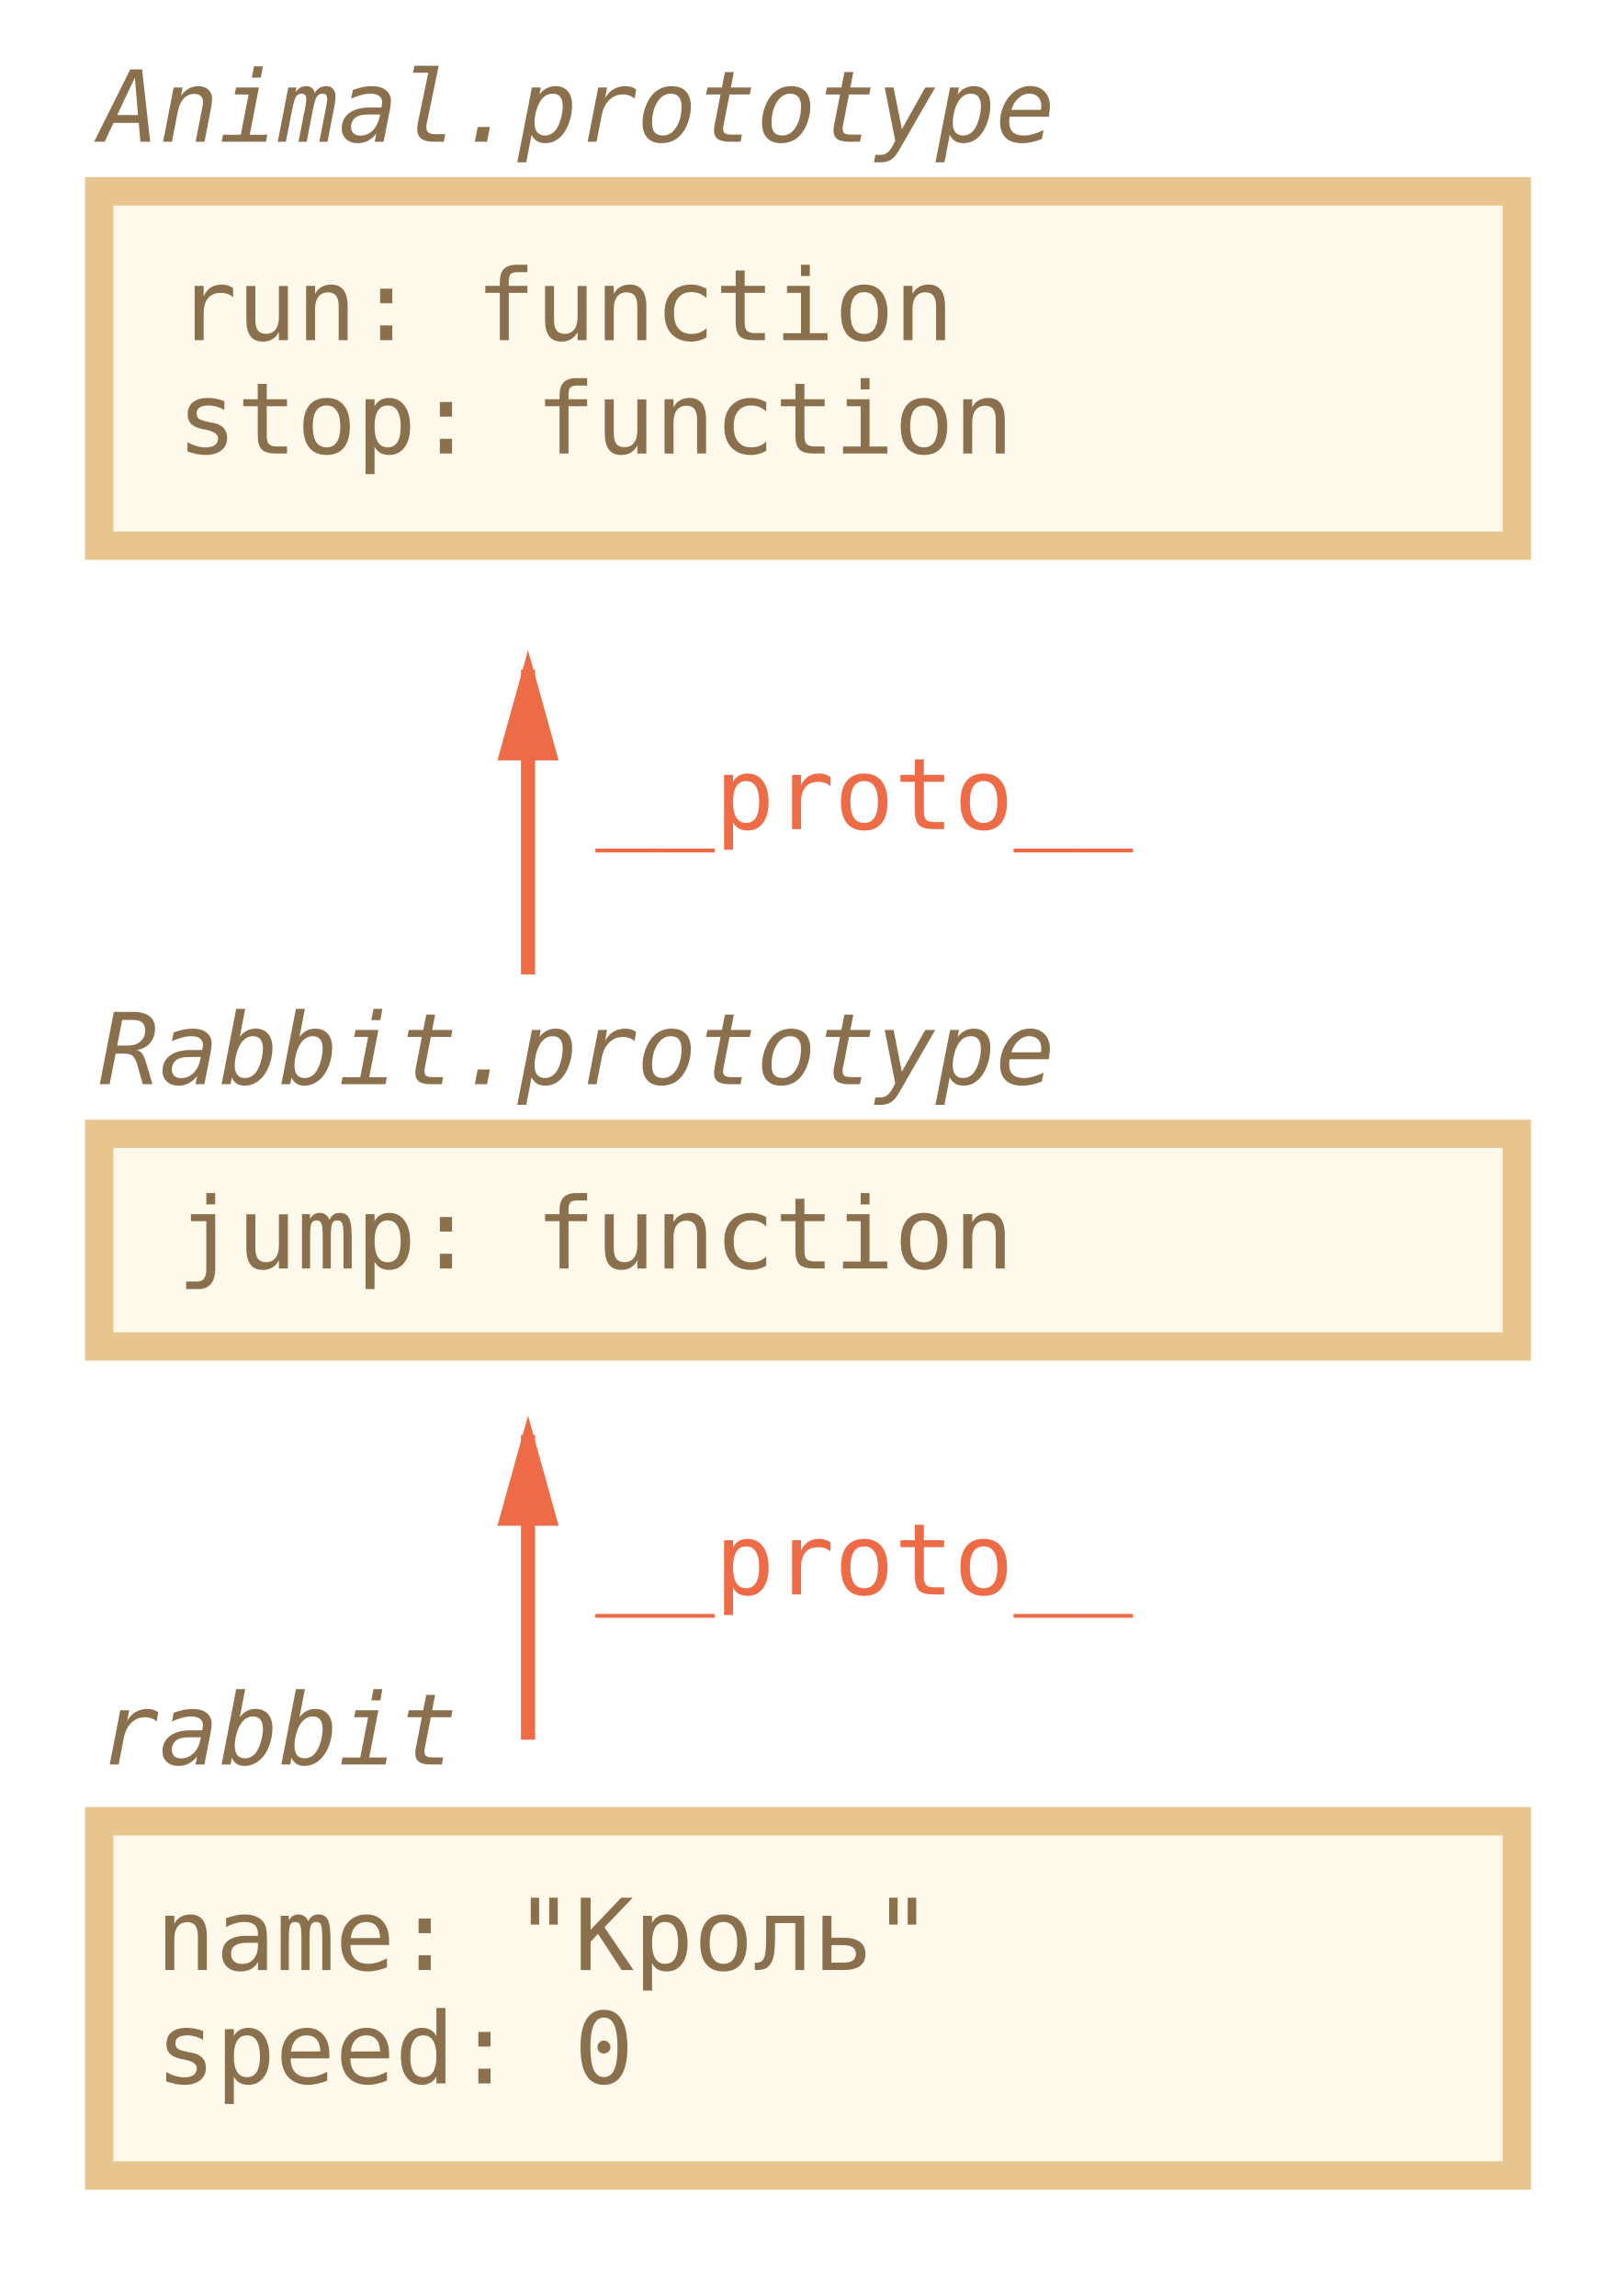
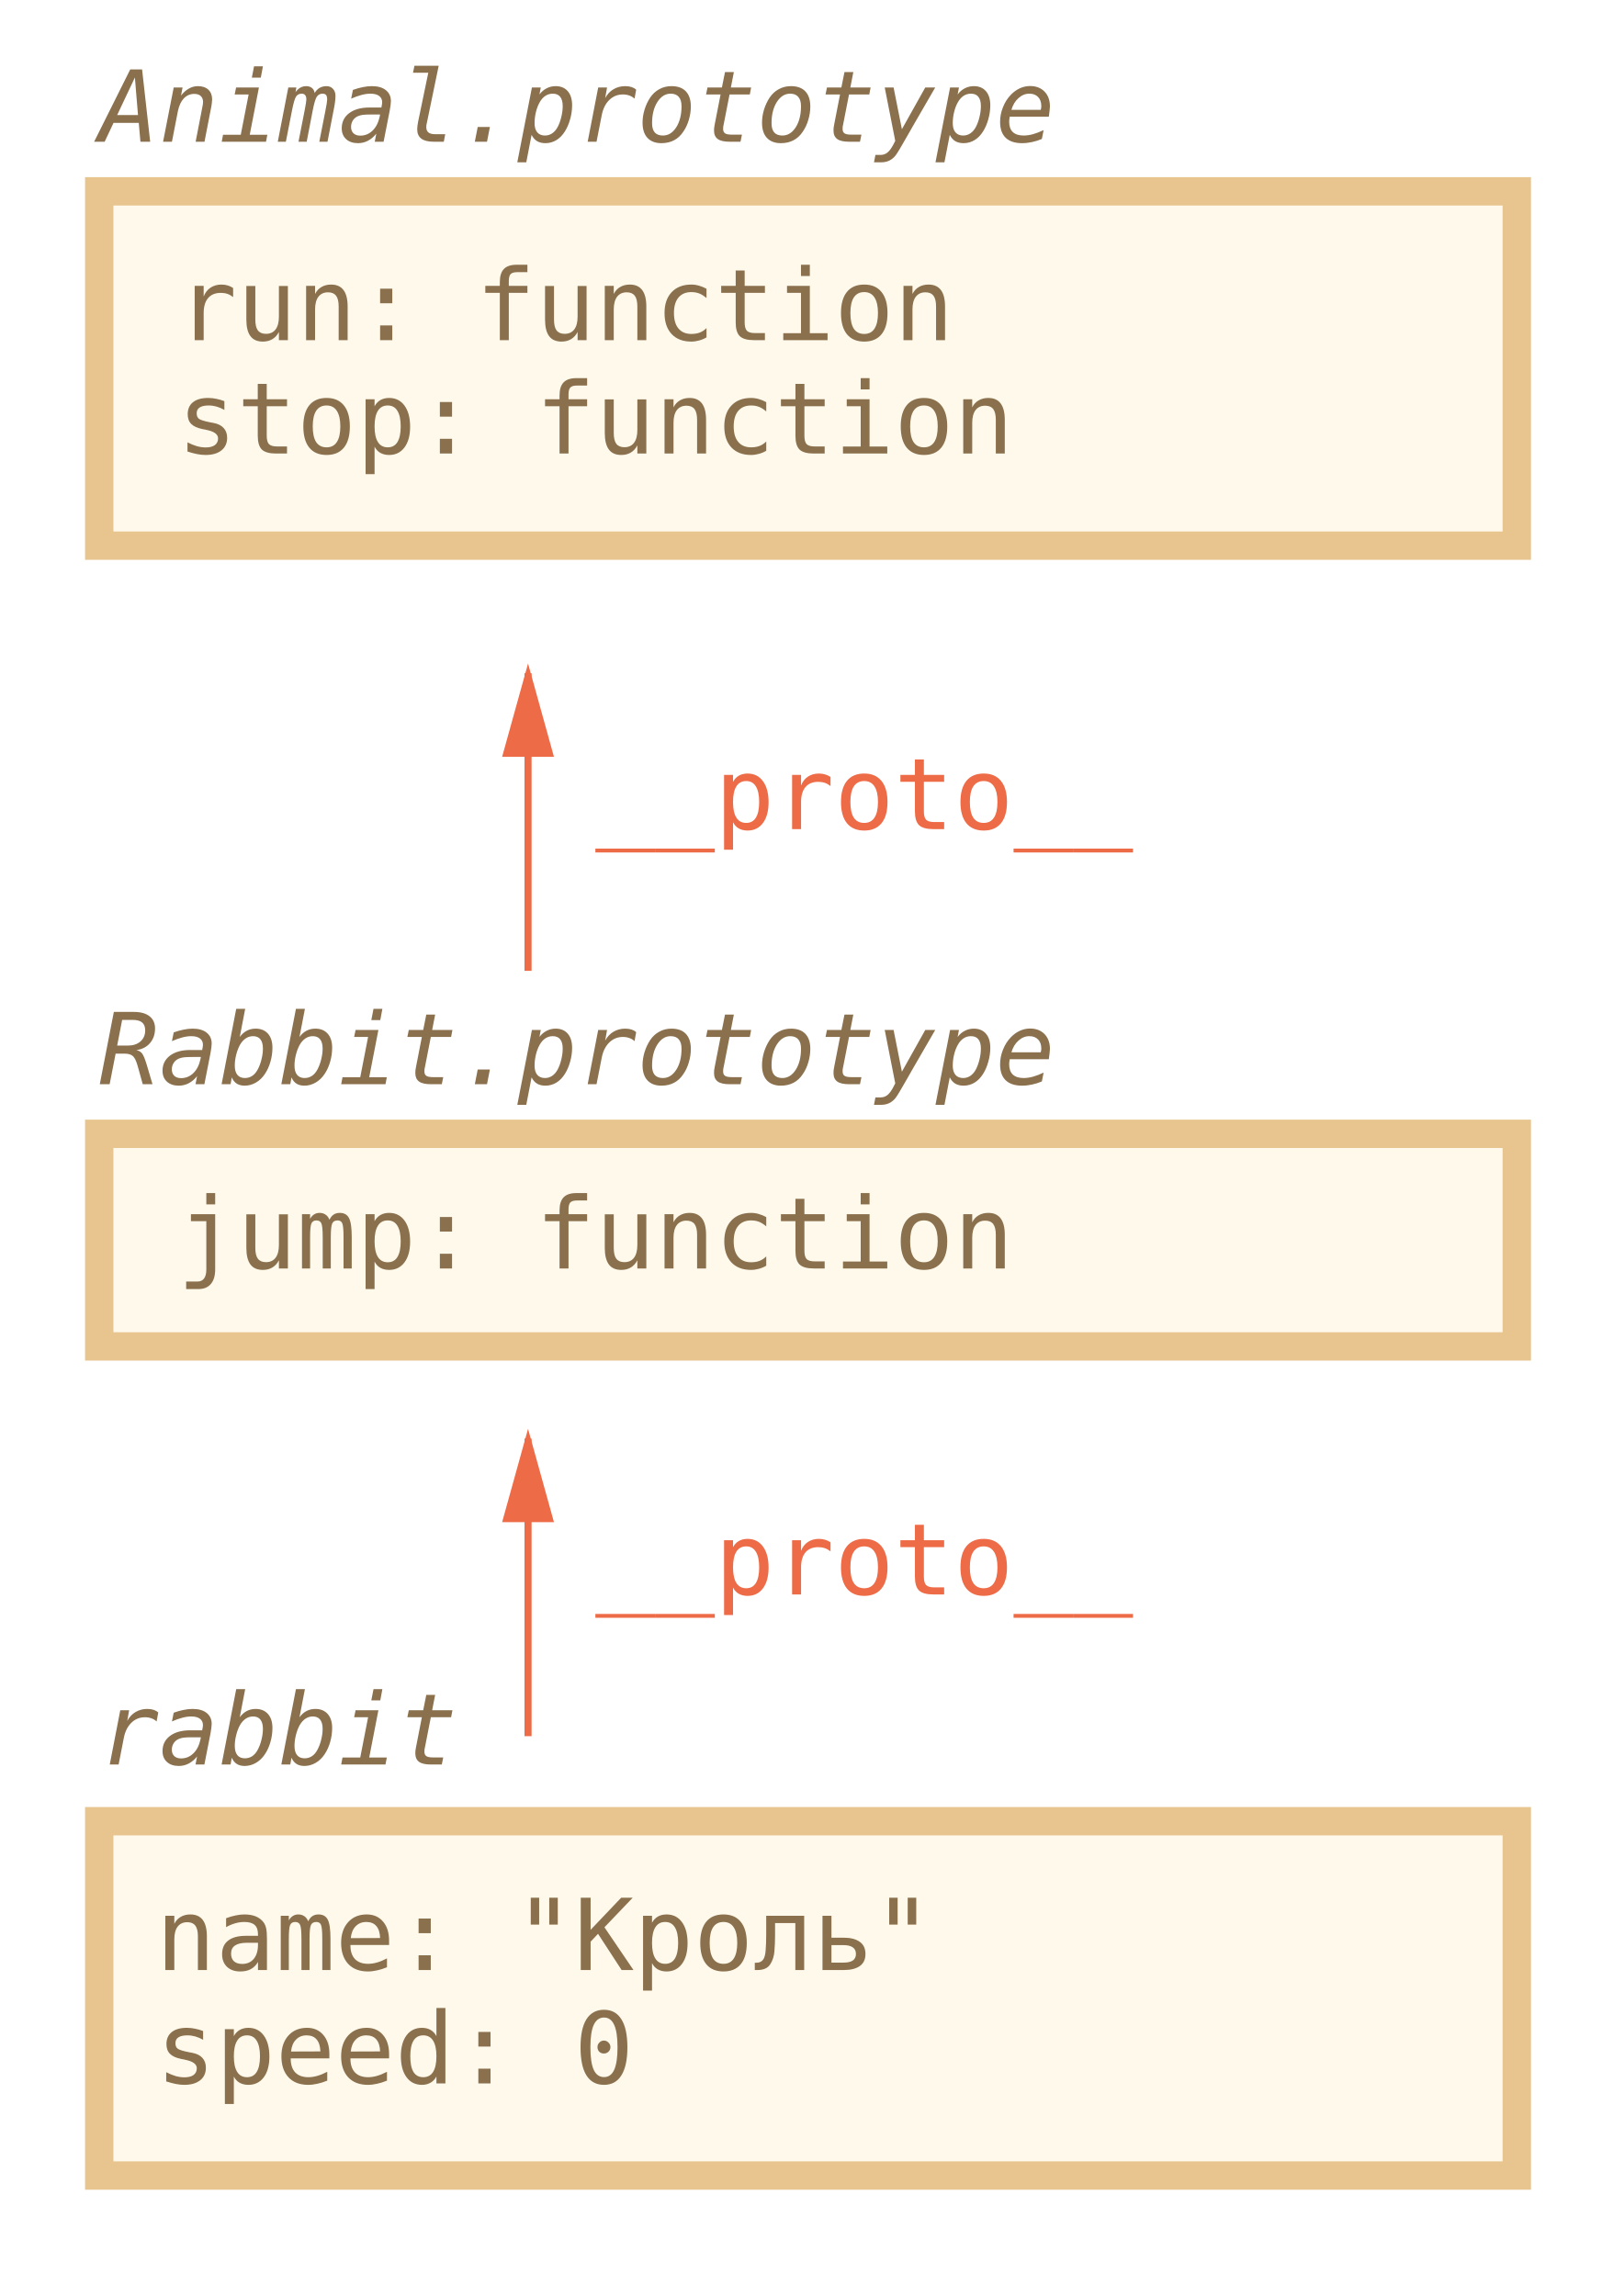
<svg xmlns="http://www.w3.org/2000/svg" width="226px" height="324px" viewBox="0 0 226 324" version="1.1">
  <defs />
  <g id="combined" stroke="none" stroke-width="1" fill="none" fill-rule="evenodd">
    <g id="class-inheritance-rabbit-animal.svg">
      <rect id="Rectangle-1" stroke="#E8C48E" stroke-width="4" fill="#FFF9EB" x="14" y="160" width="200" height="30" />
      <text id="jump:-function" font-family="Consolas" font-size="14" font-weight="normal" fill="#8A704D">
        <tspan x="25" y="179">jump: function</tspan>
      </text>
      <text id="Rabbit.prototype" font-family="Consolas" font-size="14" font-style="italic" font-weight="normal" fill="#8A704D">
        <tspan x="14" y="153">Rabbit.prototype</tspan>
      </text>
      <text id="rabbit" font-family="Consolas" font-size="14" font-style="italic" font-weight="normal" fill="#8A704D">
        <tspan x="14" y="249">rabbit</tspan>
      </text>
      <rect id="Rectangle-1" stroke="#E8C48E" stroke-width="4" fill="#FFF9EB" x="14" y="27" width="200" height="50" />
      <text id="run:-function" font-family="Consolas" font-size="14" font-weight="normal" fill="#8A704D">
        <tspan x="25" y="48">run: function</tspan>
        <tspan x="25" y="64">stop: function</tspan>
      </text>
      <text id="Animal.prototype" font-family="Consolas" font-size="14" font-style="italic" font-weight="normal" fill="#8A704D">
        <tspan x="14" y="20">Animal.prototype</tspan>
      </text>
      <rect id="Rectangle-1" stroke="#E8C48E" stroke-width="4" fill="#FFF9EB" x="14" y="257" width="200" height="50" />
-       <path d="M74.5,244.5 L74.5,203.5" id="Line" stroke="#EE6B47" stroke-width="2" stroke-linecap="square" fill="#EE6B47" />
-       <path id="Line-decoration-1" d="M74.5,203.5 C73.45,207.28 72.55,210.52 71.5,214.3 C73.6,214.3 75.4,214.3 77.5,214.3 C76.45,210.52 75.55,207.28 74.5,203.5 C74.5,203.5 74.5,203.5 74.5,203.5 Z" stroke="#EE6B47" stroke-width="2" stroke-linecap="square" fill="#EE6B47" />
+       <path d="M74.5,244.5 L74.5,203.5" id="Line" stroke="#EE6B47" stroke-linecap="square" fill="#EE6B47" />
+       <path id="Line-decoration-1" d="M74.5,203.5 C73.45,207.28 72.55,210.52 71.5,214.3 C73.6,214.3 75.4,214.3 77.5,214.3 C76.45,210.52 75.55,207.28 74.5,203.5 C74.5,203.5 74.5,203.5 74.5,203.5 Z" stroke="#EE6B47" stroke-linecap="square" fill="#EE6B47" />
      <text id="__proto__" font-family="Consolas" font-size="14" font-weight="normal" fill="#EE6B47">
        <tspan x="84" y="225">__proto__</tspan>
      </text>
-       <path d="M74.5,136.5 L74.5,95.5" id="Line-2" stroke="#EE6B47" stroke-width="2" stroke-linecap="square" fill="#EE6B47" />
-       <path id="Line-2-decoration-1" d="M74.5,95.5 C73.45,99.28 72.55,102.52 71.5,106.3 C73.6,106.3 75.4,106.3 77.5,106.3 C76.45,102.52 75.55,99.28 74.5,95.5 C74.5,95.5 74.5,95.5 74.5,95.5 Z" stroke="#EE6B47" stroke-width="2" stroke-linecap="square" fill="#EE6B47" />
+       <path d="M74.5,136.5 L74.5,95.5" id="Line-2" stroke="#EE6B47" stroke-linecap="square" fill="#EE6B47" />
+       <path id="Line-2-decoration-1" d="M74.5,95.5 C73.45,99.28 72.55,102.52 71.5,106.3 C73.6,106.3 75.4,106.3 77.5,106.3 C76.45,102.52 75.55,99.28 74.5,95.5 C74.5,95.5 74.5,95.5 74.5,95.5 Z" stroke="#EE6B47" stroke-linecap="square" fill="#EE6B47" />
      <text id="__proto__-2" font-family="Consolas" font-size="14" font-weight="normal" fill="#EE6B47">
        <tspan x="84" y="117">__proto__</tspan>
      </text>
      <text id="name:-&quot;Кроль&quot;" font-family="Consolas" font-size="14" font-weight="normal" fill="#8A704D">
        <tspan x="22" y="278">name: "Кроль"</tspan>
        <tspan x="22" y="294">speed: 0</tspan>
      </text>
    </g>
  </g>
</svg>
